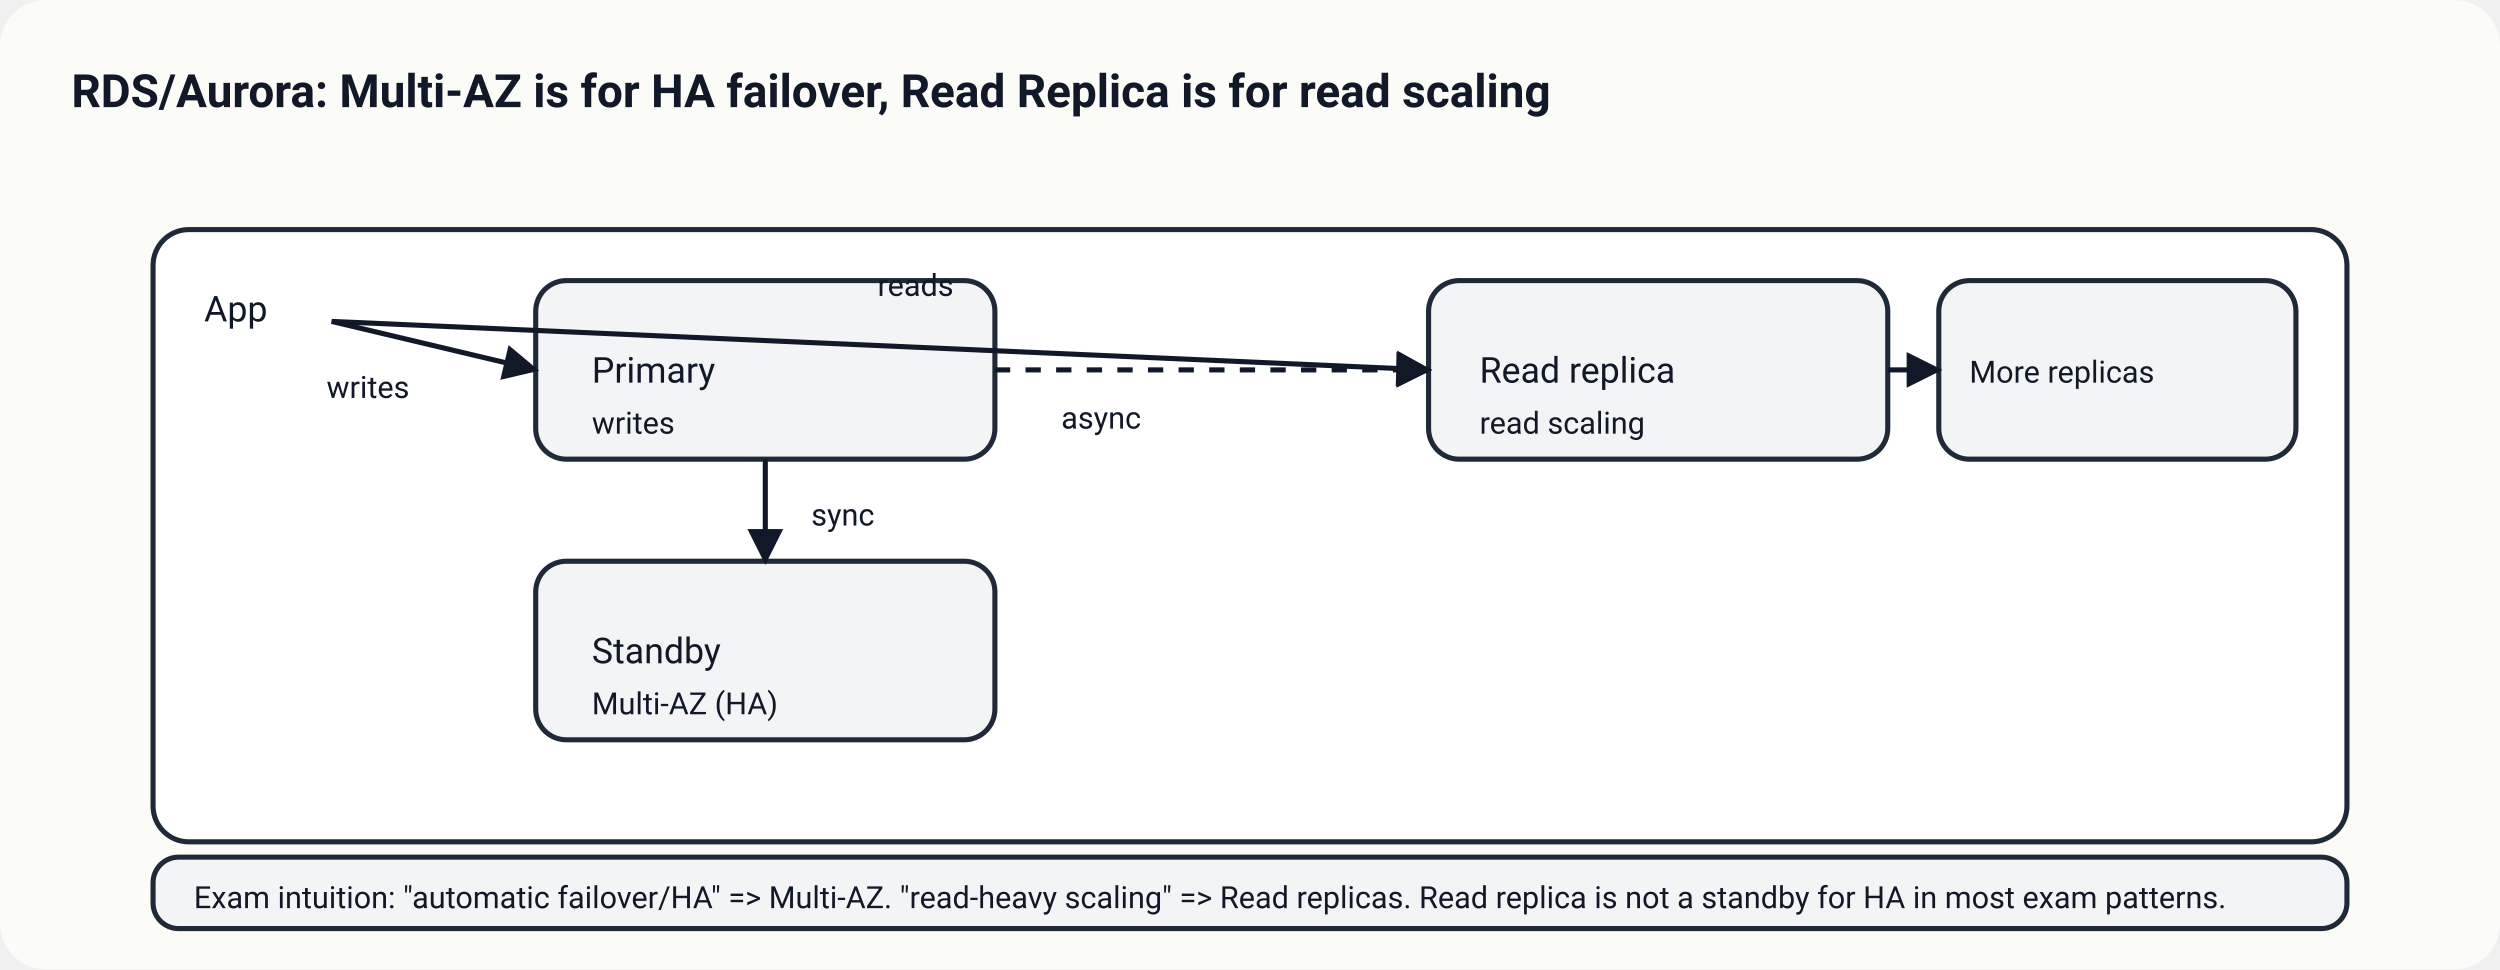
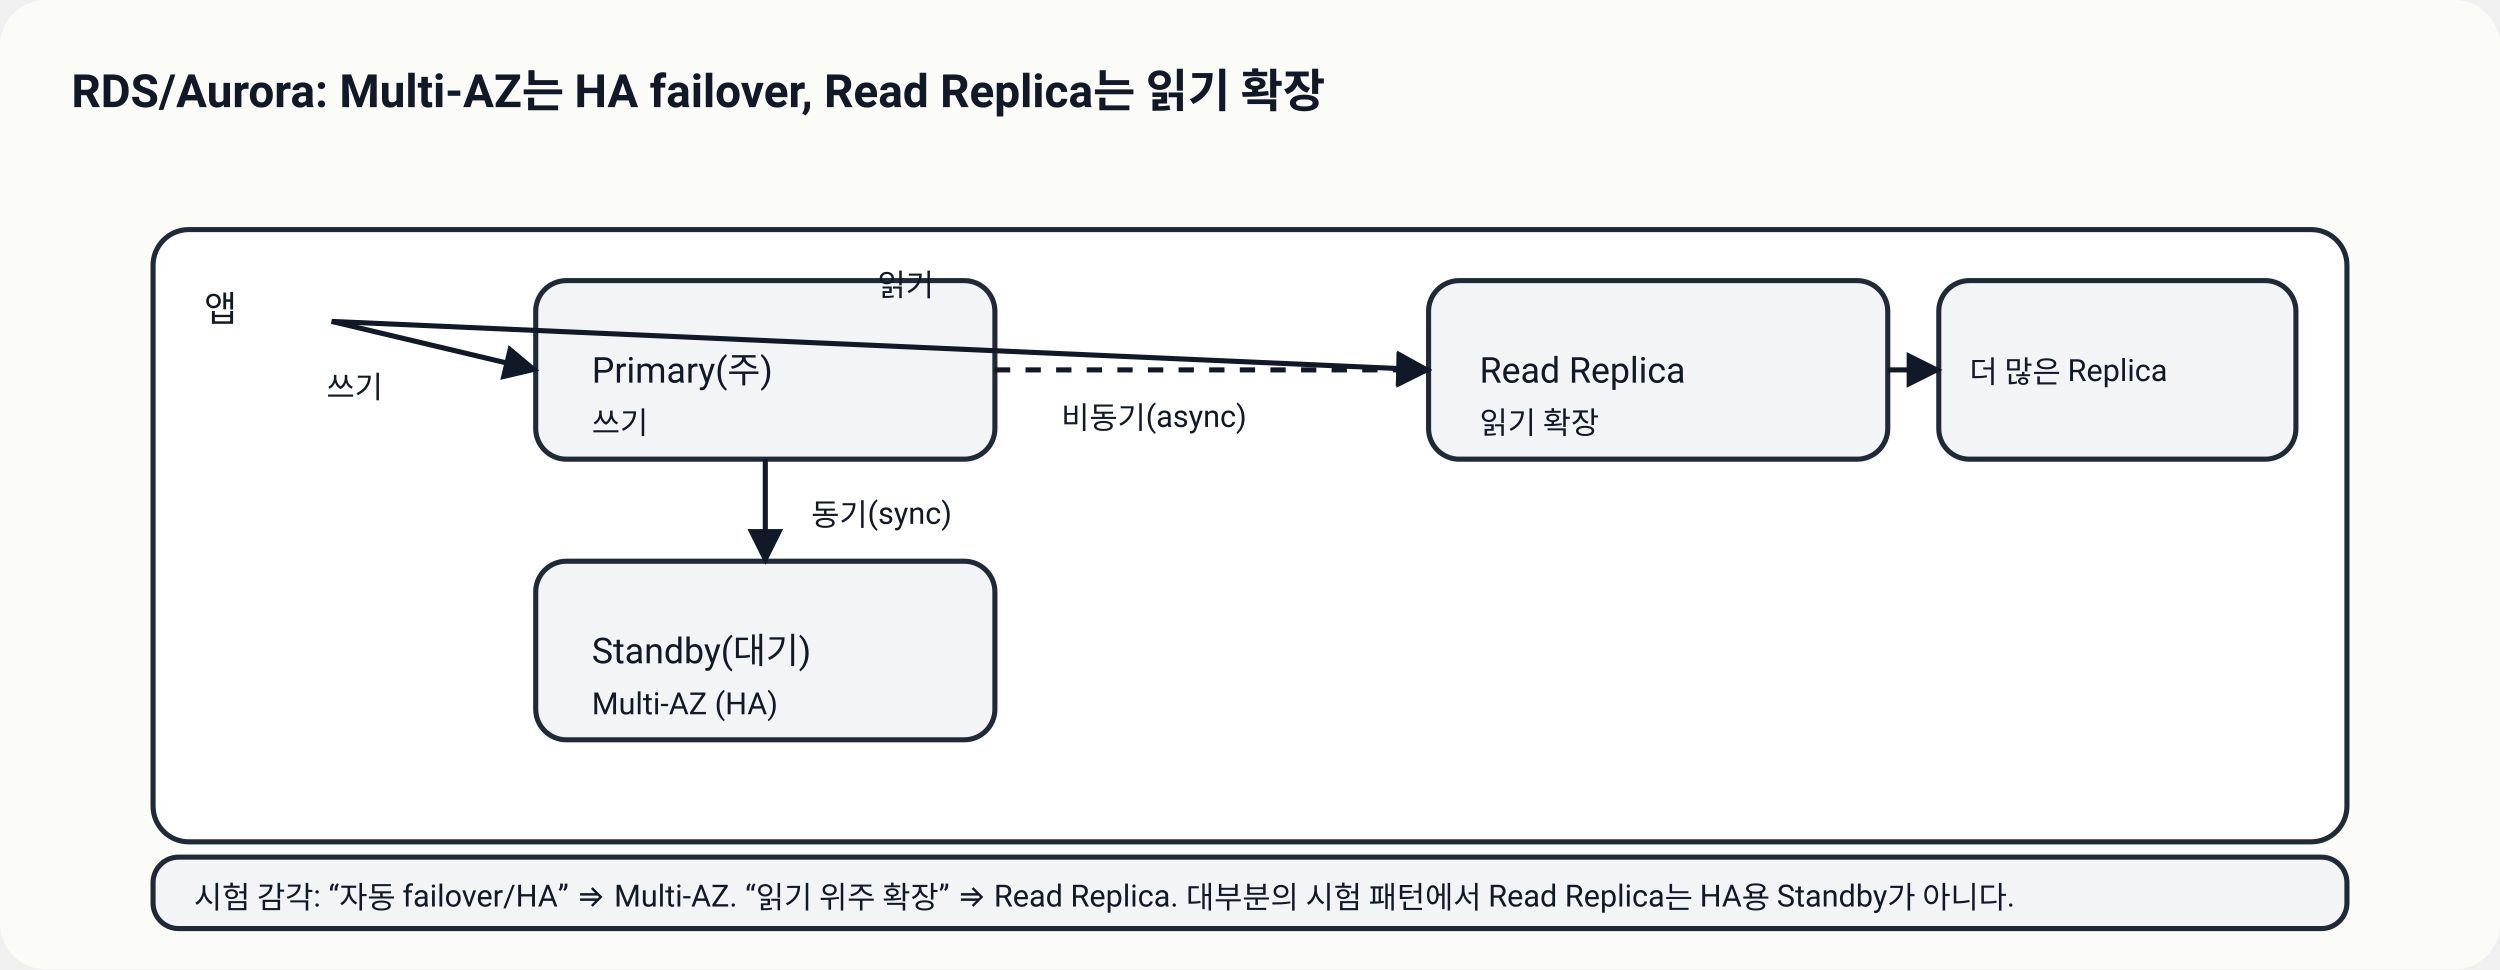
- <svg xmlns="http://www.w3.org/2000/svg" width="980" height="380" viewBox="0 0 980 380" role="img" aria-label="RDS/Aurora: Multi-AZ for HA vs Read Replica for read scaling">
+ <svg xmlns="http://www.w3.org/2000/svg" width="980" height="380" viewBox="0 0 980 380" role="img" aria-label="RDS/Aurora: Multi-AZ(HA) vs Read Replica(읽기 확장)">
  <defs>
    <style>
      .bg { fill: #fbfbf7; }
      .box { fill: #ffffff; stroke: #1f2937; stroke-width: 2; }
      .muted { fill: #f3f4f6; stroke: #1f2937; stroke-width: 2; }
      .title { font: 700 18px ui-sans-serif, system-ui, -apple-system, Segoe UI, Roboto, Arial; fill: #111827; }
      .text { font: 14px ui-sans-serif, system-ui, -apple-system, Segoe UI, Roboto, Arial; fill: #111827; }
      .small { font: 12px ui-sans-serif, system-ui, -apple-system, Segoe UI, Roboto, Arial; fill: #111827; }
      .arrow { stroke: #111827; stroke-width: 2; fill: none; marker-end: url(#m); }
      .dash { stroke-dasharray: 6 6; }
    </style>
    <marker id="m" viewBox="0 0 10 10" refX="9" refY="5" markerWidth="7" markerHeight="7" orient="auto-start-reverse">
      <path d="M 0 0 L 10 5 L 0 10 z" fill="#111827" />
    </marker>
  </defs>
  <rect class="bg" x="0" y="0" width="980" height="380" rx="18" />
-   <text class="title" x="28" y="42">RDS/Aurora: Multi-AZ is for HA failover, Read Replica is for read scaling</text>
+   <text class="title" x="28" y="42">RDS/Aurora: Multi-AZ는 HA failover, Read Replica는 읽기 확장</text>
  <rect class="box" x="60" y="90" width="860" height="240" rx="14" />
-   <text class="text" x="80" y="126">App</text>
+   <text class="text" x="80" y="126">앱</text>
  <rect class="muted" x="210" y="110" width="180" height="70" rx="12" />
-   <text class="text" x="232" y="150">Primary</text>
-   <text class="small" x="232" y="170">writes</text>
+   <text class="text" x="232" y="150">Primary(주)</text>
+   <text class="small" x="232" y="170">쓰기</text>
  <rect class="muted" x="210" y="220" width="180" height="70" rx="12" />
-   <text class="text" x="232" y="260">Standby</text>
+   <text class="text" x="232" y="260">Standby(대기)</text>
  <text class="small" x="232" y="280">Multi-AZ (HA)</text>
  <rect class="muted" x="560" y="110" width="180" height="70" rx="12" />
-   <text class="text" x="580" y="150">Read replica</text>
-   <text class="small" x="580" y="170">read scaling</text>
+   <text class="text" x="580" y="150">Read Replica</text>
+   <text class="small" x="580" y="170">읽기 확장</text>
  <rect class="muted" x="760" y="110" width="140" height="70" rx="12" />
-   <text class="small" x="772" y="150">More replicas</text>
+   <text class="small" x="772" y="150">더 많은 Replica</text>
  <path class="arrow" d="M 130 126 L 210 145" />
-   <text class="small" x="128" y="156">writes</text>
+   <text class="small" x="128" y="156">쓰기</text>
  <path class="arrow" d="M 130 126 L 560 145" />
-   <text class="small" x="344" y="116">reads</text>
+   <text class="small" x="344" y="116">읽기</text>
  <path class="arrow" d="M 300 180 L 300 220" />
-   <text class="small" x="318" y="206">sync</text>
+   <text class="small" x="318" y="206">동기(sync)</text>
  <path class="arrow dash" d="M 390 145 L 560 145" />
-   <text class="small" x="416" y="168">async</text>
+   <text class="small" x="416" y="168">비동기(async)</text>
  <path class="arrow" d="M 740 145 L 760 145" />
  <rect class="muted" x="60" y="336" width="860" height="28" rx="10" />
-   <text class="small" x="76" y="356">Exam intuition: "automatic failover/HA" =&gt; Multi-AZ. "read-heavy scaling" =&gt; Read replicas. Read replica is not a standby for HA in most exam patterns.</text>
+   <text class="small" x="76" y="356">시험 감각: “자동 failover/HA” ⇒ Multi-AZ. “읽기 위주 확장” ⇒ Read Replica. 대부분의 시험 패턴에서 Read Replica는 HA용 Standby가 아니다.</text>
</svg>
